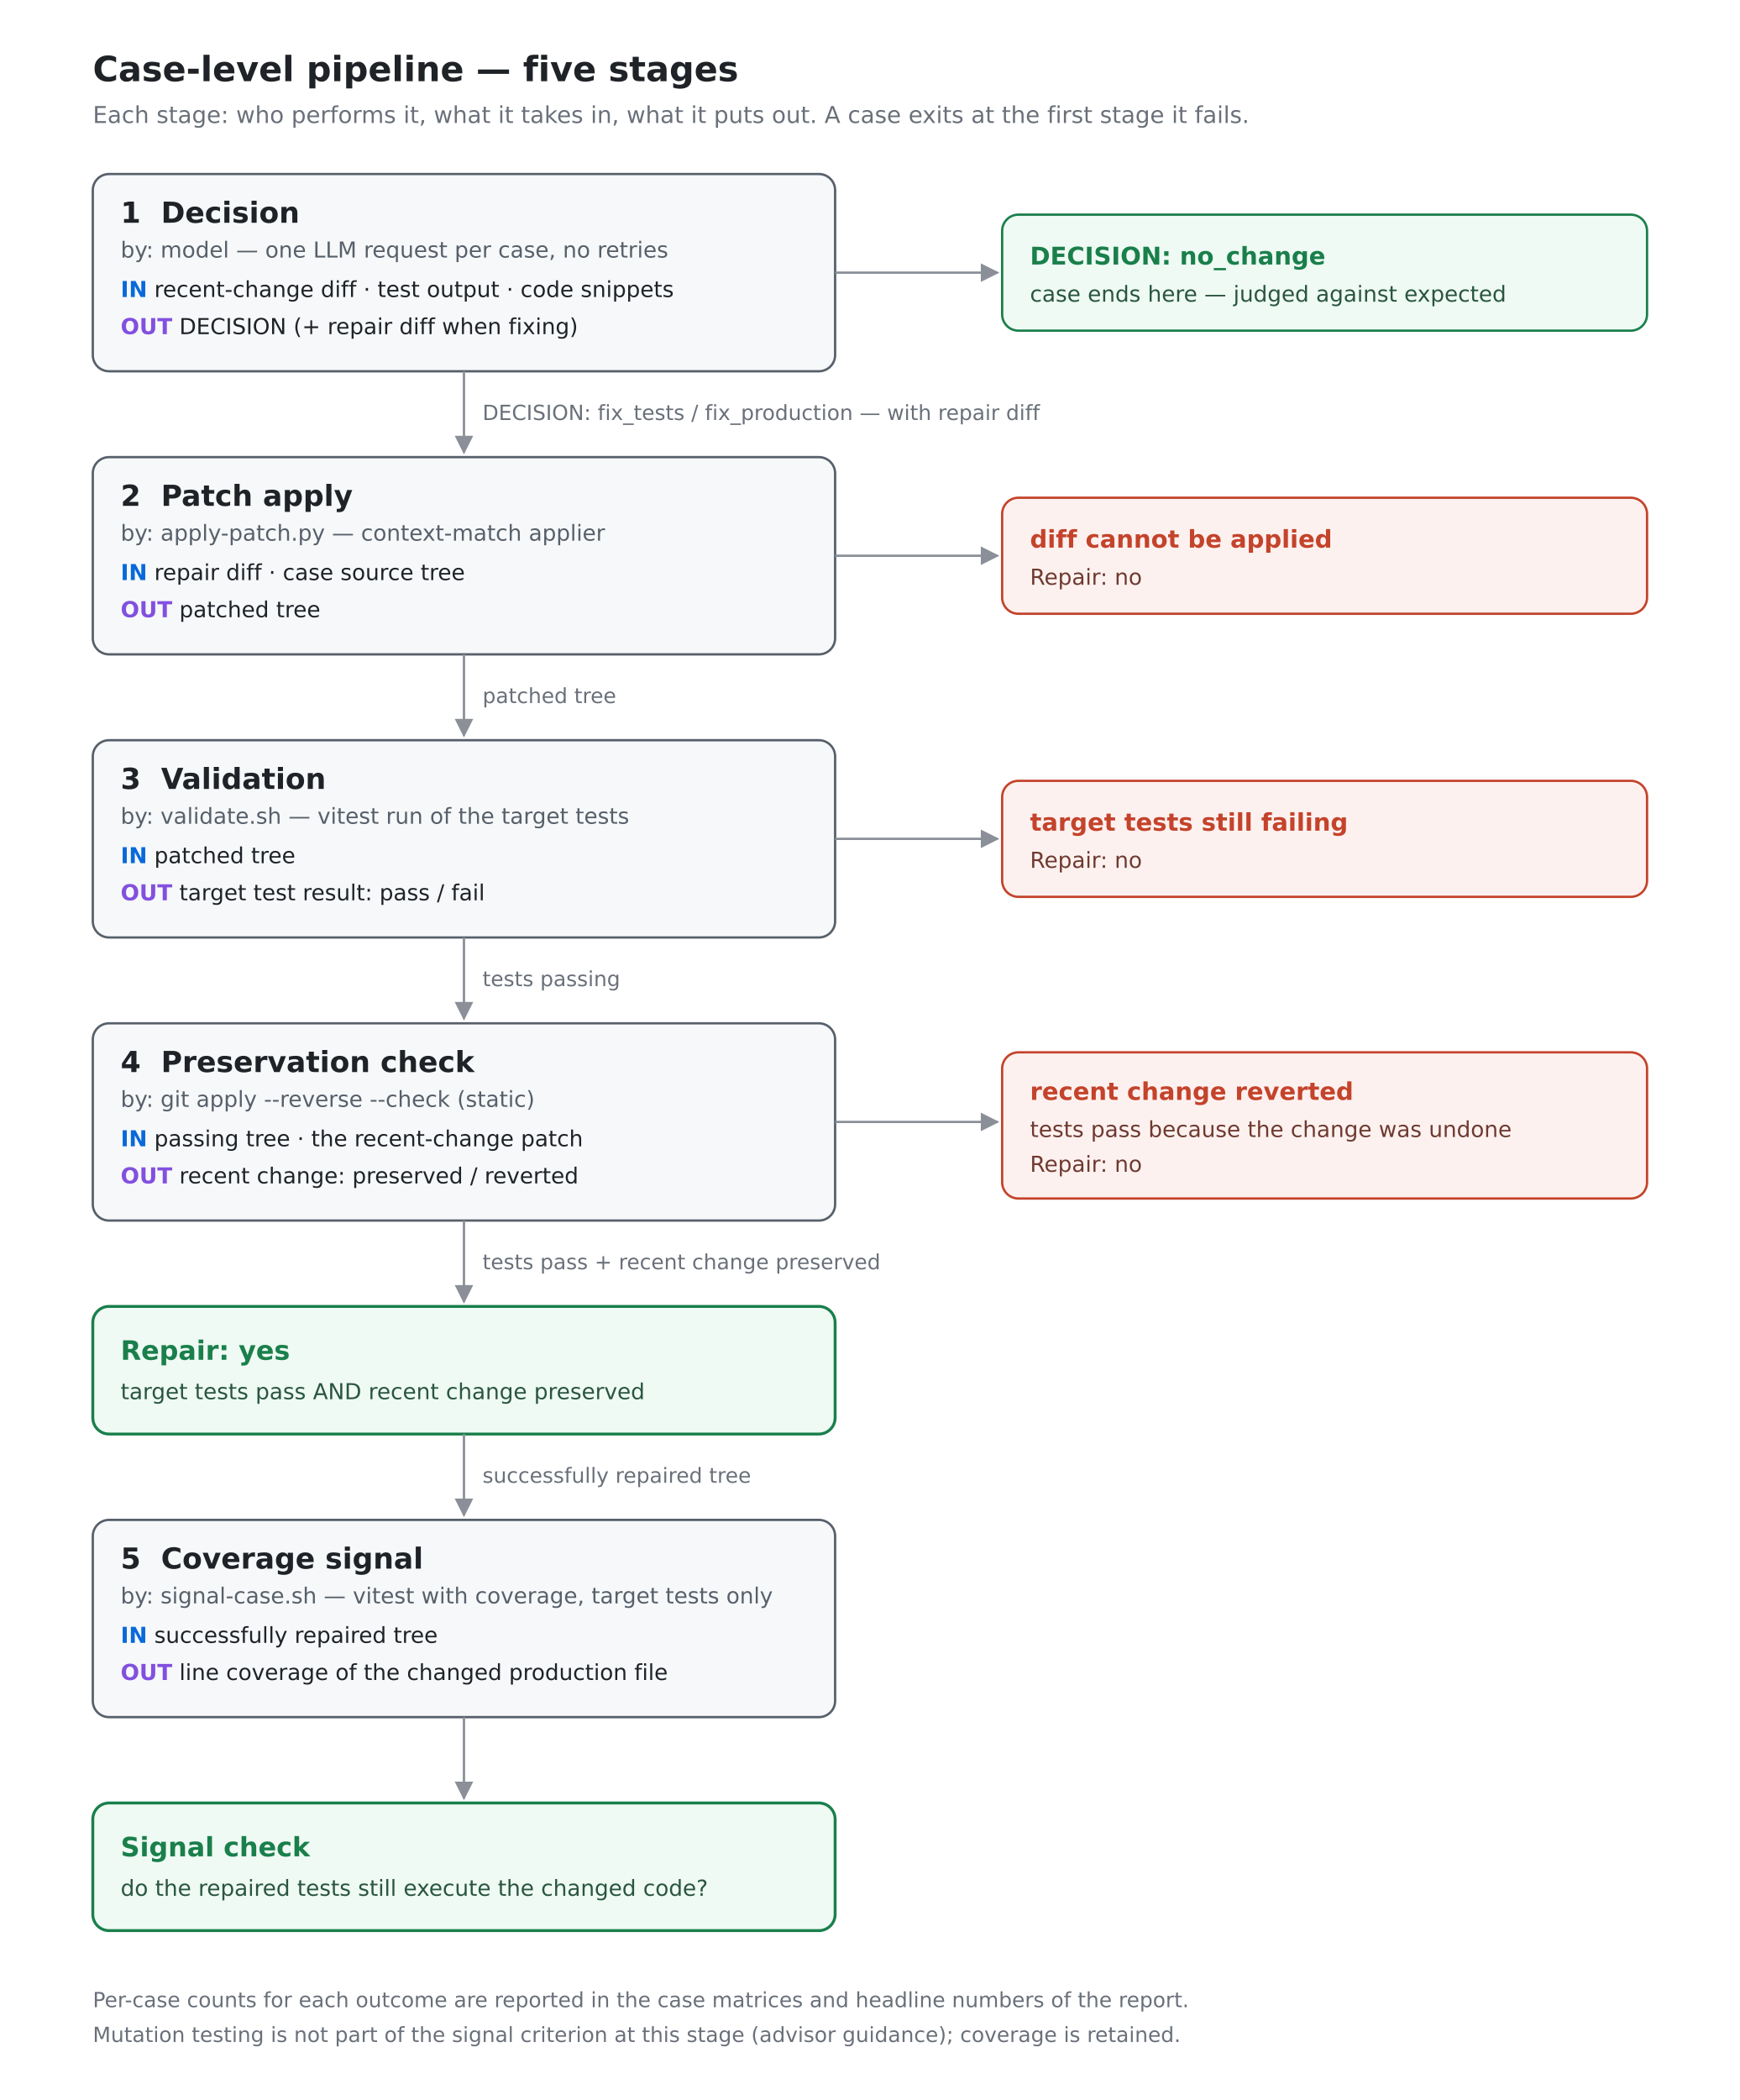
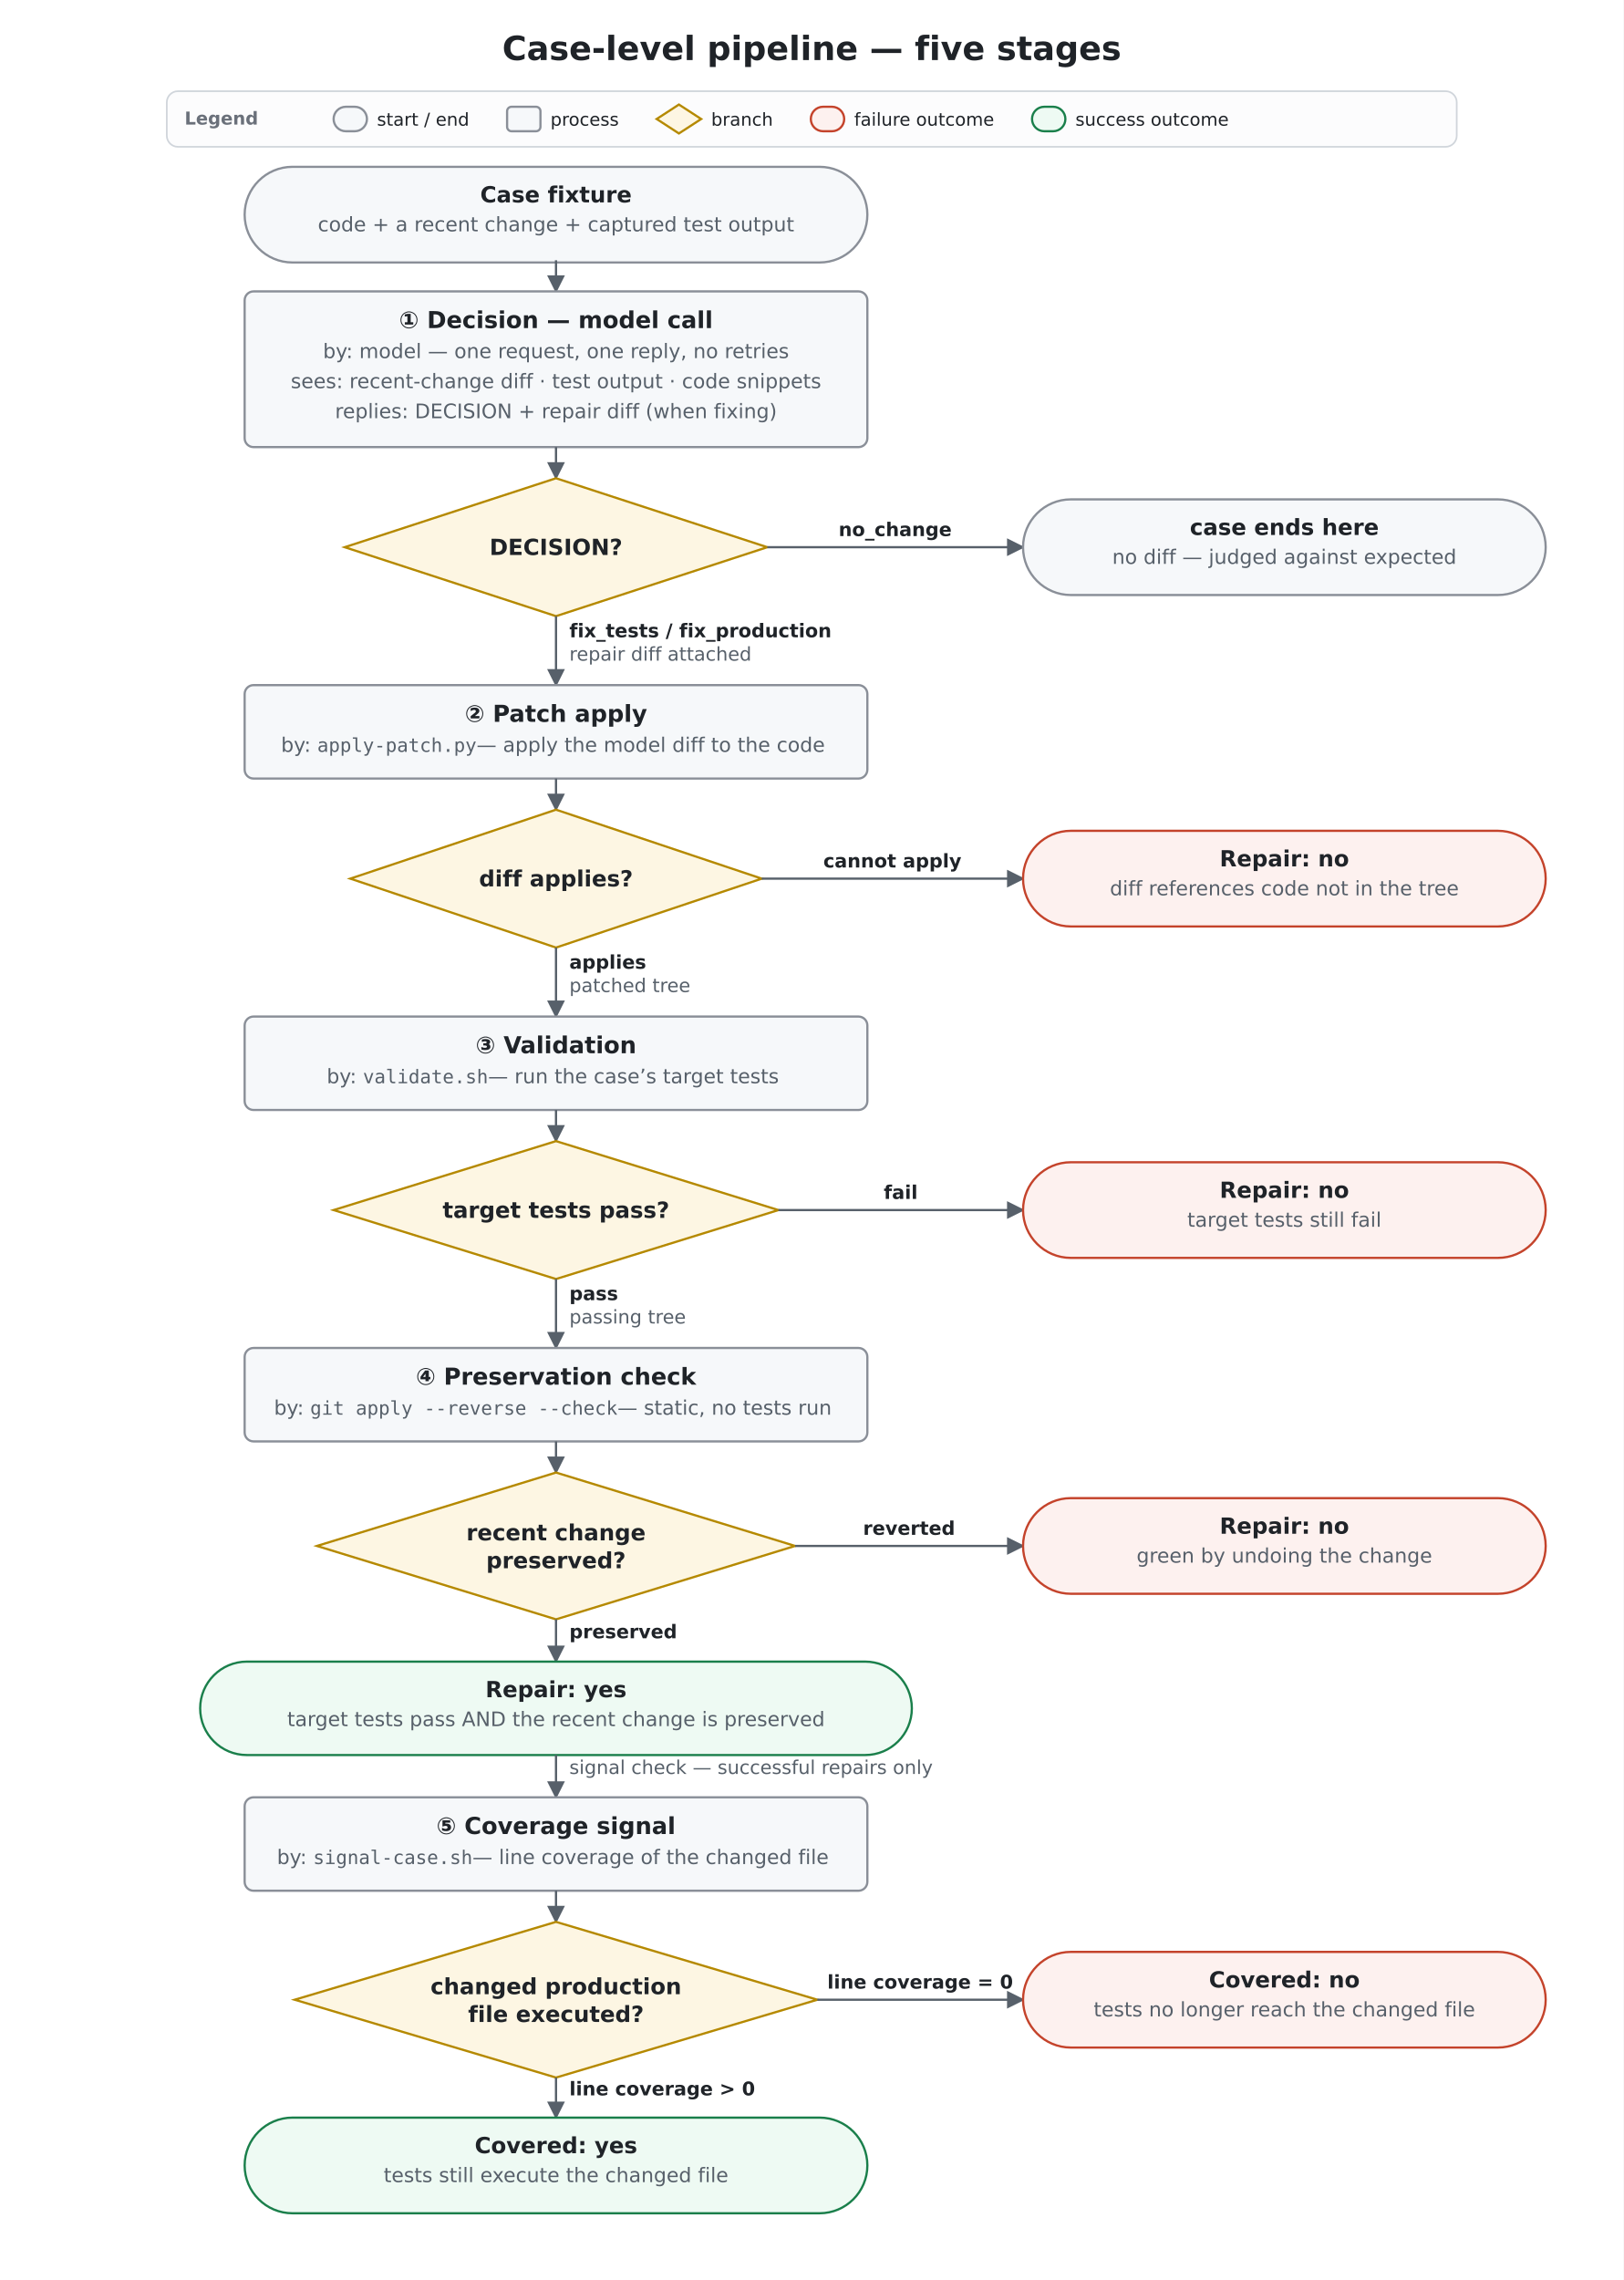
- <svg xmlns="http://www.w3.org/2000/svg" width="1500" height="1810" viewBox="0 0 1500 1810" font-family="DejaVu Sans, Helvetica, Arial, sans-serif">
+ <svg xmlns="http://www.w3.org/2000/svg" width="1460" height="2050" viewBox="0 0 1460 2050" font-family="DejaVu Sans, Helvetica, Arial, sans-serif">
  <defs>
-     <marker id="arr" viewBox="0 0 10 10" refX="9" refY="5" markerWidth="8" markerHeight="8" orient="auto-start-reverse">
-       <path d="M 0 0 L 10 5 L 0 10 z" fill="#8a8f98" />
+     <marker id="ah" viewBox="0 0 10 10" refX="9" refY="5" markerWidth="8" markerHeight="8" orient="auto-start-reverse">
+       <path d="M 0 0 L 10 5 L 0 10 z" fill="#57606a" />
    </marker>
  </defs>
-   <rect width="1500" height="1810" fill="#ffffff" />
-   <text x="80" y="70" font-size="30" font-weight="bold" fill="#1f2328">Case-level pipeline — five stages</text>
-   <text x="80" y="106" font-size="20" fill="#6a707a">Each stage: who performs it, what it takes in, what it puts out. A case exits at the first stage it fails.</text>
-   <rect x="80" y="150" width="640" height="170" rx="14" fill="#f6f8fa" stroke="#57606a" stroke-width="2" />
-   <text x="104" y="192" font-size="25" font-weight="bold" fill="#1f2328">1  Decision</text>
-   <text x="104" y="222" font-size="19" fill="#57606a">by: model — one LLM request per case, no retries</text>
-   <text x="104" y="256" font-size="19" fill="#1f2328">
-     <tspan font-weight="bold" fill="#0969da">IN </tspan> recent-change diff · test output · code snippets</text>
-   <text x="104" y="288" font-size="19" fill="#1f2328">
-     <tspan font-weight="bold" fill="#8250df">OUT</tspan> DECISION (+ repair diff when fixing)</text>
-   <line x1="720" y1="235" x2="860" y2="235" stroke="#8a8f98" stroke-width="2" marker-end="url(#arr)" />
-   <rect x="864" y="185" width="556" height="100" rx="14" fill="#eefaf3" stroke="#1a7f4b" stroke-width="2" />
-   <text x="888" y="228" font-size="21" font-weight="bold" fill="#1a7f4b">DECISION: no_change</text>
-   <text x="888" y="260" font-size="19" fill="#2a5540">case ends here — judged against expected</text>
-   <line x1="400" y1="320" x2="400" y2="390" stroke="#8a8f98" stroke-width="2" marker-end="url(#arr)" />
-   <text x="416" y="362" font-size="18" fill="#6a707a">DECISION: fix_tests / fix_production — with repair diff</text>
-   <rect x="80" y="394" width="640" height="170" rx="14" fill="#f6f8fa" stroke="#57606a" stroke-width="2" />
-   <text x="104" y="436" font-size="25" font-weight="bold" fill="#1f2328">2  Patch apply</text>
-   <text x="104" y="466" font-size="19" fill="#57606a">by: apply-patch.py — context-match applier</text>
-   <text x="104" y="500" font-size="19" fill="#1f2328">
-     <tspan font-weight="bold" fill="#0969da">IN </tspan> repair diff · case source tree</text>
-   <text x="104" y="532" font-size="19" fill="#1f2328">
-     <tspan font-weight="bold" fill="#8250df">OUT</tspan> patched tree</text>
-   <line x1="720" y1="479" x2="860" y2="479" stroke="#8a8f98" stroke-width="2" marker-end="url(#arr)" />
-   <rect x="864" y="429" width="556" height="100" rx="14" fill="#fdf1ef" stroke="#c4432b" stroke-width="2" />
-   <text x="888" y="472" font-size="21" font-weight="bold" fill="#c4432b">diff cannot be applied</text>
-   <text x="888" y="504" font-size="19" fill="#6e3a30">Repair: no</text>
-   <line x1="400" y1="564" x2="400" y2="634" stroke="#8a8f98" stroke-width="2" marker-end="url(#arr)" />
-   <text x="416" y="606" font-size="18" fill="#6a707a">patched tree</text>
-   <rect x="80" y="638" width="640" height="170" rx="14" fill="#f6f8fa" stroke="#57606a" stroke-width="2" />
-   <text x="104" y="680" font-size="25" font-weight="bold" fill="#1f2328">3  Validation</text>
-   <text x="104" y="710" font-size="19" fill="#57606a">by: validate.sh — vitest run of the target tests</text>
-   <text x="104" y="744" font-size="19" fill="#1f2328">
-     <tspan font-weight="bold" fill="#0969da">IN </tspan> patched tree</text>
-   <text x="104" y="776" font-size="19" fill="#1f2328">
-     <tspan font-weight="bold" fill="#8250df">OUT</tspan> target test result: pass / fail</text>
-   <line x1="720" y1="723" x2="860" y2="723" stroke="#8a8f98" stroke-width="2" marker-end="url(#arr)" />
-   <rect x="864" y="673" width="556" height="100" rx="14" fill="#fdf1ef" stroke="#c4432b" stroke-width="2" />
-   <text x="888" y="716" font-size="21" font-weight="bold" fill="#c4432b">target tests still failing</text>
-   <text x="888" y="748" font-size="19" fill="#6e3a30">Repair: no</text>
-   <line x1="400" y1="808" x2="400" y2="878" stroke="#8a8f98" stroke-width="2" marker-end="url(#arr)" />
-   <text x="416" y="850" font-size="18" fill="#6a707a">tests passing</text>
-   <rect x="80" y="882" width="640" height="170" rx="14" fill="#f6f8fa" stroke="#57606a" stroke-width="2" />
-   <text x="104" y="924" font-size="25" font-weight="bold" fill="#1f2328">4  Preservation check</text>
-   <text x="104" y="954" font-size="19" fill="#57606a">by: git apply --reverse --check (static)</text>
-   <text x="104" y="988" font-size="19" fill="#1f2328">
-     <tspan font-weight="bold" fill="#0969da">IN </tspan> passing tree · the recent-change patch</text>
-   <text x="104" y="1020" font-size="19" fill="#1f2328">
-     <tspan font-weight="bold" fill="#8250df">OUT</tspan> recent change: preserved / reverted</text>
-   <line x1="720" y1="967" x2="860" y2="967" stroke="#8a8f98" stroke-width="2" marker-end="url(#arr)" />
-   <rect x="864" y="907" width="556" height="126" rx="14" fill="#fdf1ef" stroke="#c4432b" stroke-width="2" />
-   <text x="888" y="948" font-size="21" font-weight="bold" fill="#c4432b">recent change reverted</text>
-   <text x="888" y="980" font-size="19" fill="#6e3a30">tests pass because the change was undone</text>
-   <text x="888" y="1010" font-size="19" fill="#6e3a30">Repair: no</text>
-   <line x1="400" y1="1052" x2="400" y2="1122" stroke="#8a8f98" stroke-width="2" marker-end="url(#arr)" />
-   <text x="416" y="1094" font-size="18" fill="#6a707a">tests pass + recent change preserved</text>
-   <rect x="80" y="1126" width="640" height="110" rx="14" fill="#eefaf3" stroke="#1a7f4b" stroke-width="2.5" />
-   <text x="104" y="1172" font-size="23" font-weight="bold" fill="#1a7f4b">Repair: yes</text>
-   <text x="104" y="1206" font-size="19" fill="#2a5540">target tests pass AND recent change preserved</text>
-   <line x1="400" y1="1236" x2="400" y2="1306" stroke="#8a8f98" stroke-width="2" marker-end="url(#arr)" />
-   <text x="416" y="1278" font-size="18" fill="#6a707a">successfully repaired tree</text>
-   <rect x="80" y="1310" width="640" height="170" rx="14" fill="#f6f8fa" stroke="#57606a" stroke-width="2" />
-   <text x="104" y="1352" font-size="25" font-weight="bold" fill="#1f2328">5  Coverage signal</text>
-   <text x="104" y="1382" font-size="19" fill="#57606a">by: signal-case.sh — vitest with coverage, target tests only</text>
-   <text x="104" y="1416" font-size="19" fill="#1f2328">
-     <tspan font-weight="bold" fill="#0969da">IN </tspan> successfully repaired tree</text>
-   <text x="104" y="1448" font-size="19" fill="#1f2328">
-     <tspan font-weight="bold" fill="#8250df">OUT</tspan> line coverage of the changed production file</text>
-   <line x1="400" y1="1480" x2="400" y2="1550" stroke="#8a8f98" stroke-width="2" marker-end="url(#arr)" />
-   <rect x="80" y="1554" width="640" height="110" rx="14" fill="#eefaf3" stroke="#1a7f4b" stroke-width="2.5" />
-   <text x="104" y="1600" font-size="23" font-weight="bold" fill="#1a7f4b">Signal check</text>
-   <text x="104" y="1634" font-size="19" fill="#2a5540">do the repaired tests still execute the changed code?</text>
-   <text x="80" y="1730" font-size="18" fill="#6a707a">Per-case counts for each outcome are reported in the case matrices and headline numbers of the report.</text>
-   <text x="80" y="1760" font-size="18" fill="#6a707a">Mutation testing is not part of the signal criterion at this stage (advisor guidance); coverage is retained.</text>
+   <rect width="1460" height="2050" fill="#ffffff" />
+   <text x="730.0" y="54" font-size="30" font-weight="bold" fill="#1f2328" text-anchor="middle">Case-level pipeline — five stages</text>
+   <rect x="150" y="82" width="1160" height="50" rx="10" fill="#fcfcfd" stroke="#d0d5db" stroke-width="1.5" />
+   <text x="166" y="112" font-size="16" font-weight="bold" fill="#6a707a" text-anchor="start">Legend</text>
+   <rect x="300" y="96.0" width="30" height="22" rx="11" fill="#f6f8fa" stroke="#8a8f98" stroke-width="2" />
+   <text x="339" y="113.0" font-size="16" fill="#1f2328" text-anchor="start">start / end</text>
+   <rect x="456.016" y="96.0" width="30" height="22" rx="4" fill="#f6f8fa" stroke="#8a8f98" stroke-width="2" />
+   <text x="495.016" y="113.0" font-size="16" fill="#1f2328" text-anchor="start">process</text>
+   <polygon points="610.531,94.0 630.531,107.0 610.531,120.0 590.531,107.0" fill="#fdf6e3" stroke="#b58900" stroke-width="2" />
+   <text x="639.531" y="113.0" font-size="16" fill="#1f2328" text-anchor="start">branch</text>
+   <rect x="729.156" y="96.0" width="30" height="22" rx="11" fill="#fdf1ef" stroke="#c4432b" stroke-width="2" />
+   <text x="768.156" y="113.0" font-size="16" fill="#1f2328" text-anchor="start">failure outcome</text>
+   <rect x="928.078" y="96.0" width="30" height="22" rx="11" fill="#eefaf3" stroke="#1a7f4b" stroke-width="2" />
+   <text x="967.078" y="113.0" font-size="16" fill="#1f2328" text-anchor="start">success outcome</text>
+   <rect x="220.0" y="150" width="560" height="86" rx="43.0" fill="#f6f8fa" stroke="#8a8f98" stroke-width="2" />
+   <text x="500" y="182" font-size="20" font-weight="bold" fill="#1f2328" text-anchor="middle">Case fixture</text>
+   <text x="500" y="208" font-size="18" fill="#57606a" text-anchor="middle">code + a recent change + captured test output</text>
+   <line x1="500" y1="234" x2="500" y2="262" stroke="#57606a" stroke-width="2" marker-end="url(#ah)" />
+   <rect x="220.0" y="262" width="560" height="140" rx="8" fill="#f6f8fa" stroke="#8a8f98" stroke-width="2" />
+   <text x="500" y="295" font-size="21" font-weight="bold" fill="#1f2328" text-anchor="middle">①  Decision — model call</text>
+   <text x="500" y="322" font-size="18" fill="#57606a" text-anchor="middle">by: model — one request, one reply, no retries</text>
+   <text x="500" y="349" font-size="18" fill="#57606a" text-anchor="middle">sees: recent-change diff · test output · code snippets</text>
+   <text x="500" y="376" font-size="18" fill="#57606a" text-anchor="middle">replies: DECISION + repair diff (when fixing)</text>
+   <line x1="500" y1="402" x2="500" y2="430" stroke="#57606a" stroke-width="2" marker-end="url(#ah)" />
+   <polygon points="500,430.0 690.0,492 500,554.0 310.0,492" fill="#fdf6e3" stroke="#b58900" stroke-width="2" />
+   <text x="500" y="499" font-size="20" font-weight="bold" fill="#1f2328" text-anchor="middle">DECISION?</text>
+   <line x1="690" y1="492" x2="920.0" y2="492" stroke="#57606a" stroke-width="2" marker-end="url(#ah)" />
+   <text x="805.0" y="482" font-size="17" font-weight="bold" fill="#1f2328" text-anchor="middle">no_change</text>
+   <rect x="920.0" y="449" width="470" height="86" rx="43.0" fill="#f6f8fa" stroke="#8a8f98" stroke-width="2" />
+   <text x="1155" y="481" font-size="20" font-weight="bold" fill="#1f2328" text-anchor="middle">case ends here</text>
+   <text x="1155" y="507" font-size="18" fill="#57606a" text-anchor="middle">no diff — judged against expected</text>
+   <line x1="500" y1="554" x2="500" y2="616" stroke="#57606a" stroke-width="2" marker-end="url(#ah)" />
+   <text x="512" y="573.0" font-size="17" font-weight="bold" fill="#1f2328" text-anchor="start">fix_tests / fix_production</text>
+   <text x="512" y="594.0" font-size="17" fill="#57606a" text-anchor="start">repair diff attached</text>
+   <rect x="220.0" y="616" width="560" height="84" rx="8" fill="#f6f8fa" stroke="#8a8f98" stroke-width="2" />
+   <text x="500" y="649" font-size="21" font-weight="bold" fill="#1f2328" text-anchor="middle">②  Patch apply</text>
+   <text x="252.719" y="676" font-size="18" fill="#57606a">by: </text>
+   <text x="285.266" y="676" font-size="17" font-family="DejaVu Sans Mono, monospace" fill="#57606a">apply-patch.py</text>
+   <text x="428.547" y="676" font-size="18" fill="#57606a"> — apply the model diff to the code</text>
+   <line x1="500" y1="700" x2="500" y2="728" stroke="#57606a" stroke-width="2" marker-end="url(#ah)" />
+   <polygon points="500,728.0 685.0,790 500,852.0 315.0,790" fill="#fdf6e3" stroke="#b58900" stroke-width="2" />
+   <text x="500" y="797" font-size="20" font-weight="bold" fill="#1f2328" text-anchor="middle">diff applies?</text>
+   <line x1="685" y1="790" x2="920.0" y2="790" stroke="#57606a" stroke-width="2" marker-end="url(#ah)" />
+   <text x="802.5" y="780" font-size="17" font-weight="bold" fill="#1f2328" text-anchor="middle">cannot apply</text>
+   <rect x="920.0" y="747" width="470" height="86" rx="43.0" fill="#fdf1ef" stroke="#c4432b" stroke-width="2" />
+   <text x="1155" y="779" font-size="20" font-weight="bold" fill="#1f2328" text-anchor="middle">Repair: no</text>
+   <text x="1155" y="805" font-size="18" fill="#57606a" text-anchor="middle">diff references code not in the tree</text>
+   <line x1="500" y1="852" x2="500" y2="914" stroke="#57606a" stroke-width="2" marker-end="url(#ah)" />
+   <text x="512" y="871.0" font-size="17" font-weight="bold" fill="#1f2328" text-anchor="start">applies</text>
+   <text x="512" y="892.0" font-size="17" fill="#57606a" text-anchor="start">patched tree</text>
+   <rect x="220.0" y="914" width="560" height="84" rx="8" fill="#f6f8fa" stroke="#8a8f98" stroke-width="2" />
+   <text x="500" y="947" font-size="21" font-weight="bold" fill="#1f2328" text-anchor="middle">③  Validation</text>
+   <text x="293.812" y="974" font-size="18" fill="#57606a">by: </text>
+   <text x="326.359" y="974" font-size="17" font-family="DejaVu Sans Mono, monospace" fill="#57606a">validate.sh</text>
+   <text x="438.938" y="974" font-size="18" fill="#57606a"> — run the case’s target tests</text>
+   <line x1="500" y1="998" x2="500" y2="1026" stroke="#57606a" stroke-width="2" marker-end="url(#ah)" />
+   <polygon points="500,1026.0 700.0,1088 500,1150.0 300.0,1088" fill="#fdf6e3" stroke="#b58900" stroke-width="2" />
+   <text x="500" y="1095" font-size="20" font-weight="bold" fill="#1f2328" text-anchor="middle">target tests pass?</text>
+   <line x1="700" y1="1088" x2="920.0" y2="1088" stroke="#57606a" stroke-width="2" marker-end="url(#ah)" />
+   <text x="810.0" y="1078" font-size="17" font-weight="bold" fill="#1f2328" text-anchor="middle">fail</text>
+   <rect x="920.0" y="1045" width="470" height="86" rx="43.0" fill="#fdf1ef" stroke="#c4432b" stroke-width="2" />
+   <text x="1155" y="1077" font-size="20" font-weight="bold" fill="#1f2328" text-anchor="middle">Repair: no</text>
+   <text x="1155" y="1103" font-size="18" fill="#57606a" text-anchor="middle">target tests still fail</text>
+   <line x1="500" y1="1150" x2="500" y2="1212" stroke="#57606a" stroke-width="2" marker-end="url(#ah)" />
+   <text x="512" y="1169.0" font-size="17" font-weight="bold" fill="#1f2328" text-anchor="start">pass</text>
+   <text x="512" y="1190.0" font-size="17" fill="#57606a" text-anchor="start">passing tree</text>
+   <rect x="220.0" y="1212" width="560" height="84" rx="8" fill="#f6f8fa" stroke="#8a8f98" stroke-width="2" />
+   <text x="500" y="1245" font-size="21" font-weight="bold" fill="#1f2328" text-anchor="middle">④  Preservation check</text>
+   <text x="246.398" y="1272" font-size="18" fill="#57606a">by: </text>
+   <text x="278.945" y="1272" font-size="17" font-family="DejaVu Sans Mono, monospace" fill="#57606a">git apply --reverse --check</text>
+   <text x="555.273" y="1272" font-size="18" fill="#57606a"> — static, no tests run</text>
+   <line x1="500" y1="1296" x2="500" y2="1324" stroke="#57606a" stroke-width="2" marker-end="url(#ah)" />
+   <polygon points="500,1324.0 715.0,1390 500,1456.0 285.0,1390" fill="#fdf6e3" stroke="#b58900" stroke-width="2" />
+   <text x="500" y="1385" font-size="20" font-weight="bold" fill="#1f2328" text-anchor="middle">recent change</text>
+   <text x="500" y="1410" font-size="20" font-weight="bold" fill="#1f2328" text-anchor="middle">preserved?</text>
+   <line x1="715" y1="1390" x2="920.0" y2="1390" stroke="#57606a" stroke-width="2" marker-end="url(#ah)" />
+   <text x="817.5" y="1380" font-size="17" font-weight="bold" fill="#1f2328" text-anchor="middle">reverted</text>
+   <rect x="920.0" y="1347" width="470" height="86" rx="43.0" fill="#fdf1ef" stroke="#c4432b" stroke-width="2" />
+   <text x="1155" y="1379" font-size="20" font-weight="bold" fill="#1f2328" text-anchor="middle">Repair: no</text>
+   <text x="1155" y="1405" font-size="18" fill="#57606a" text-anchor="middle">green by undoing the change</text>
+   <line x1="500" y1="1456" x2="500" y2="1494" stroke="#57606a" stroke-width="2" marker-end="url(#ah)" />
+   <text x="512" y="1473.0" font-size="17" font-weight="bold" fill="#1f2328" text-anchor="start">preserved</text>
+   <rect x="180.0" y="1494" width="640" height="84" rx="42.0" fill="#eefaf3" stroke="#1a7f4b" stroke-width="2" />
+   <text x="500" y="1526" font-size="20" font-weight="bold" fill="#1f2328" text-anchor="middle">Repair: yes</text>
+   <text x="500" y="1552" font-size="18" fill="#57606a" text-anchor="middle">target tests pass AND the recent change is preserved</text>
+   <line x1="500" y1="1578" x2="500" y2="1616" stroke="#57606a" stroke-width="2" marker-end="url(#ah)" />
+   <text x="512" y="1595.0" font-size="17" fill="#57606a" text-anchor="start">signal check — successful repairs only</text>
+   <rect x="220.0" y="1616" width="560" height="84" rx="8" fill="#f6f8fa" stroke="#8a8f98" stroke-width="2" />
+   <text x="500" y="1649" font-size="21" font-weight="bold" fill="#1f2328" text-anchor="middle">⑤  Coverage signal</text>
+   <text x="249.047" y="1676" font-size="18" fill="#57606a">by: </text>
+   <text x="281.594" y="1676" font-size="17" font-family="DejaVu Sans Mono, monospace" fill="#57606a">signal-case.sh</text>
+   <text x="424.875" y="1676" font-size="18" fill="#57606a"> — line coverage of the changed file</text>
+   <line x1="500" y1="1700" x2="500" y2="1728" stroke="#57606a" stroke-width="2" marker-end="url(#ah)" />
+   <polygon points="500,1728.0 735.0,1798 500,1868.0 265.0,1798" fill="#fdf6e3" stroke="#b58900" stroke-width="2" />
+   <text x="500" y="1793" font-size="20" font-weight="bold" fill="#1f2328" text-anchor="middle">changed production</text>
+   <text x="500" y="1818" font-size="20" font-weight="bold" fill="#1f2328" text-anchor="middle">file executed?</text>
+   <line x1="735" y1="1798" x2="920.0" y2="1798" stroke="#57606a" stroke-width="2" marker-end="url(#ah)" />
+   <text x="827.5" y="1788" font-size="17" font-weight="bold" fill="#1f2328" text-anchor="middle">line coverage = 0</text>
+   <rect x="920.0" y="1755" width="470" height="86" rx="43.0" fill="#fdf1ef" stroke="#c4432b" stroke-width="2" />
+   <text x="1155" y="1787" font-size="20" font-weight="bold" fill="#1f2328" text-anchor="middle">Covered: no</text>
+   <text x="1155" y="1813" font-size="18" fill="#57606a" text-anchor="middle">tests no longer reach the changed file</text>
+   <line x1="500" y1="1868" x2="500" y2="1904" stroke="#57606a" stroke-width="2" marker-end="url(#ah)" />
+   <text x="512" y="1884.0" font-size="17" font-weight="bold" fill="#1f2328" text-anchor="start">line coverage &gt; 0</text>
+   <rect x="220.0" y="1904" width="560" height="86" rx="43.0" fill="#eefaf3" stroke="#1a7f4b" stroke-width="2" />
+   <text x="500" y="1936" font-size="20" font-weight="bold" fill="#1f2328" text-anchor="middle">Covered: yes</text>
+   <text x="500" y="1962" font-size="18" fill="#57606a" text-anchor="middle">tests still execute the changed file</text>
</svg>
